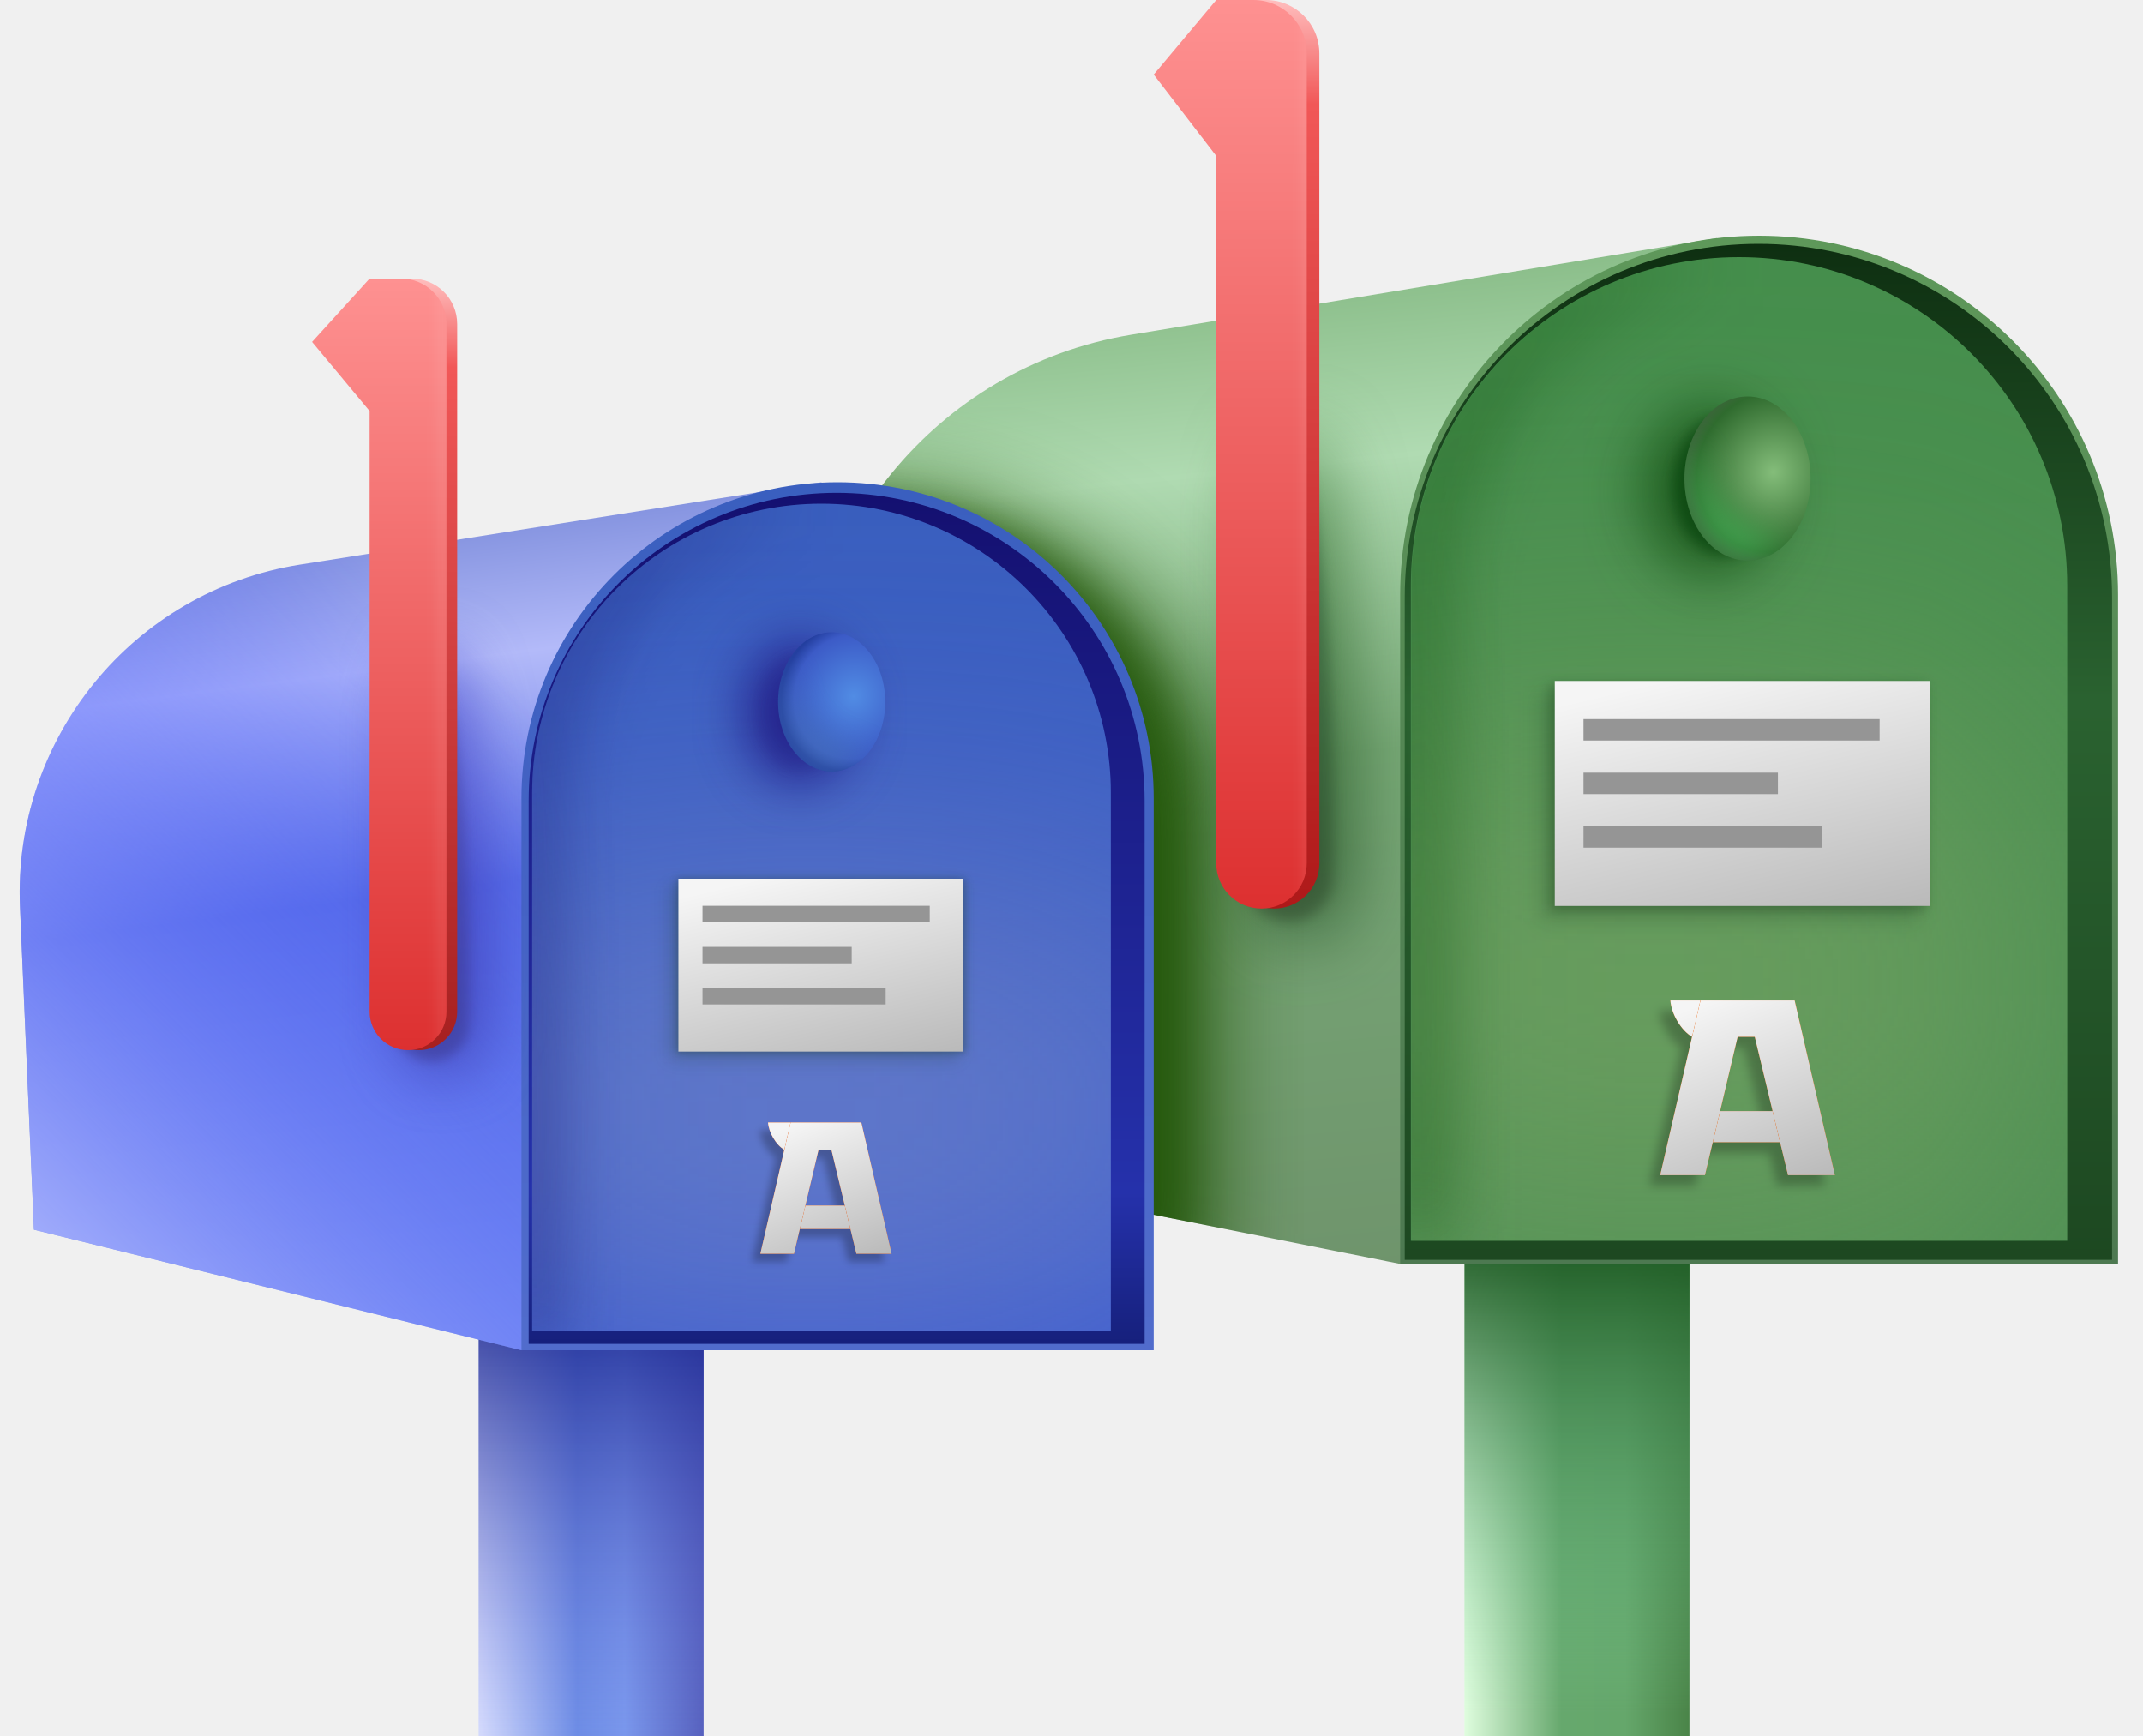
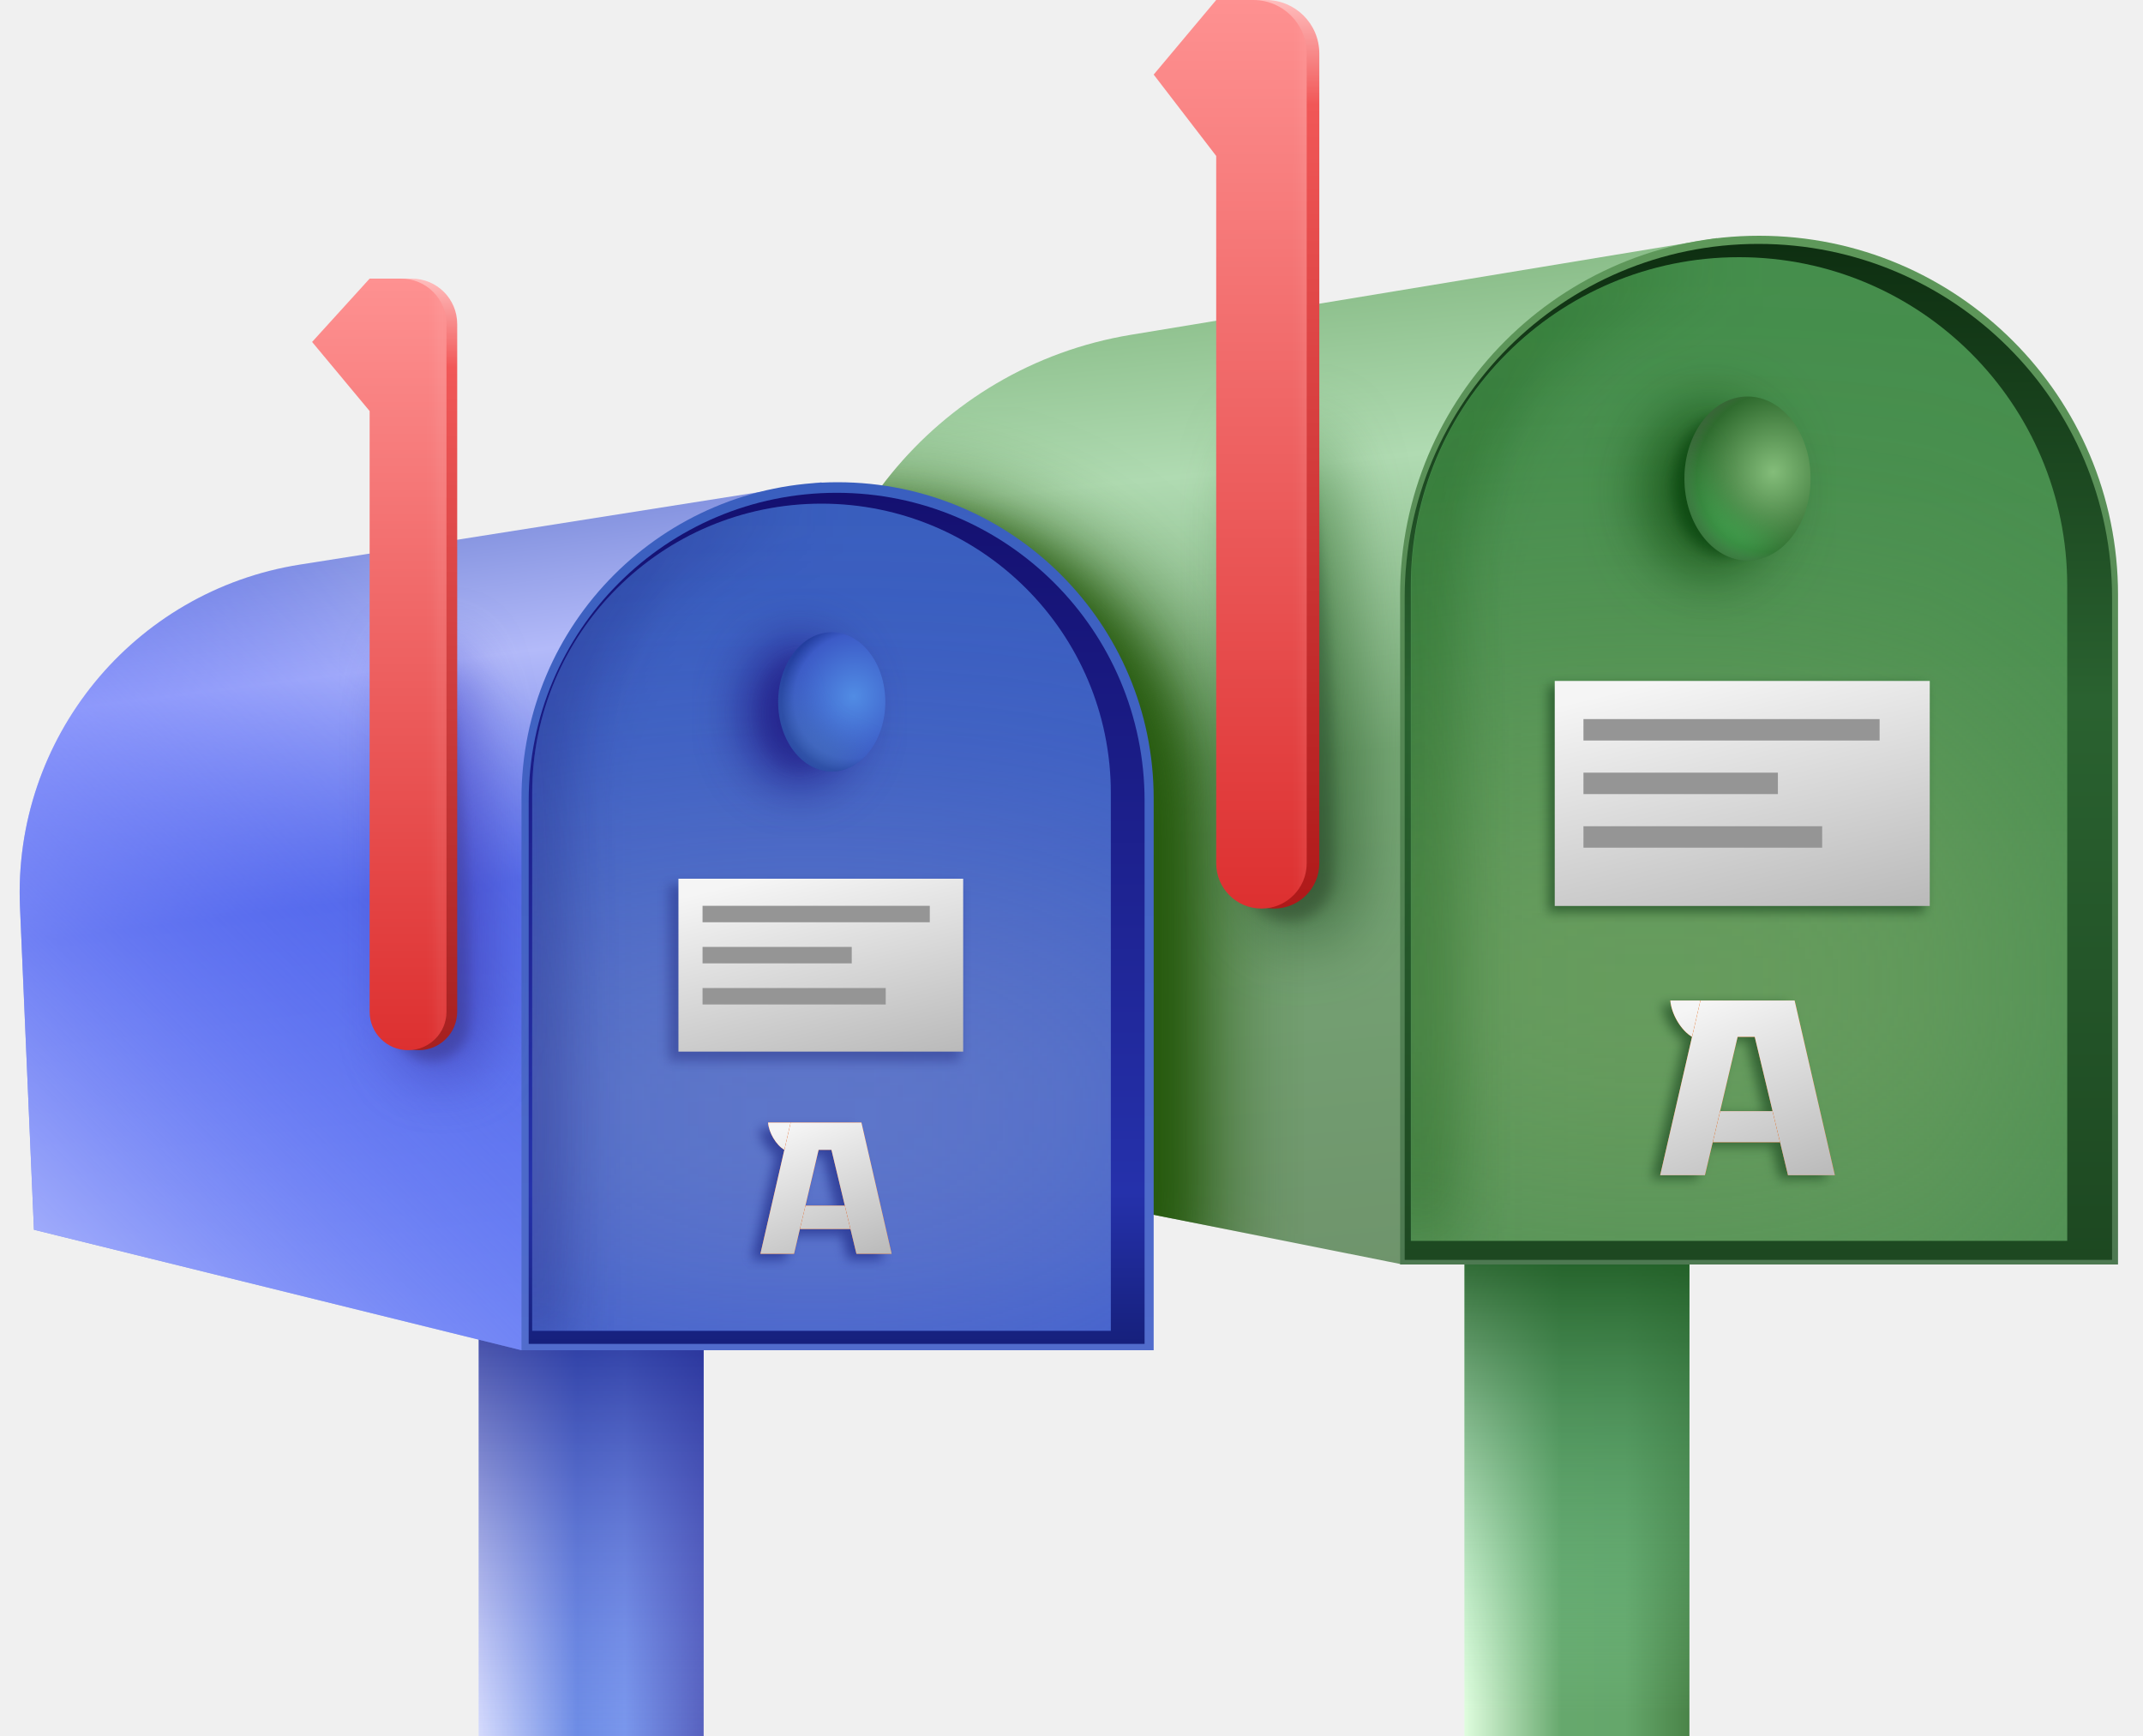
<svg xmlns="http://www.w3.org/2000/svg" width="200" height="162" viewBox="0 0 200 162" fill="none">
  <rect x="136.669" y="100" width="21" height="62" fill="url(#paint0_linear)" />
  <rect x="136.669" y="100" width="21" height="62" fill="url(#paint1_linear)" />
  <path d="M75.014 68.78C74.246 50.352 87.344 34.247 105.541 31.243L160.225 22.214L163.165 117.757L130.69 117.955L76.613 107.159L75.014 68.78Z" fill="url(#paint2_linear)" />
  <mask id="mask0" mask-type="alpha" maskUnits="userSpaceOnUse" x="74" y="22" width="90" height="96">
    <path d="M75.014 68.78C74.246 50.352 87.344 34.247 105.541 31.243L160.225 22.214L163.165 117.757L130.651 117.955L76.613 107.159L75.014 68.78Z" fill="black" />
  </mask>
  <g mask="url(#mask0)">
    <g filter="url(#filter0_f)">
      <path d="M68.669 47H82.669C99.238 47 112.669 60.431 112.669 77V121H68.669V47Z" fill="#24580B" />
    </g>
    <g filter="url(#filter1_f)">
      <path d="M68.669 47H80.669C97.238 47 110.669 60.431 110.669 77V121H68.669V47Z" fill="#24580B" fill-opacity="0.7" />
    </g>
  </g>
-   <path d="M130.669 55.5C130.669 36.998 145.668 22 164.169 22C182.671 22 197.669 36.998 197.669 55.5V118H130.669V55.5Z" fill="url(#paint3_linear)" />
-   <path d="M131.095 55.768C131.095 37.538 145.874 22.76 164.104 22.76C182.334 22.76 197.112 37.538 197.112 55.768V117.567H131.095V55.768Z" fill="url(#paint4_linear)" />
-   <path d="M131.669 54.628C131.669 37.713 145.382 24 162.298 24C179.213 24 192.926 37.713 192.926 54.628V115.791H131.669V54.628Z" fill="url(#paint5_linear)" />
+   <path d="M130.669 55.5C130.669 36.998 145.668 22 164.169 22V22C182.671 22 197.669 36.998 197.669 55.5V118H130.669V55.5Z" fill="url(#paint3_linear)" />
+   <path d="M131.095 55.768C131.095 37.538 145.874 22.76 164.104 22.76V22.76C182.334 22.76 197.112 37.538 197.112 55.768V117.567H131.095V55.768Z" fill="url(#paint4_linear)" />
+   <path d="M131.669 54.628C131.669 37.713 145.382 24 162.298 24V24C179.213 24 192.926 37.713 192.926 54.628V115.791H131.669V54.628Z" fill="url(#paint5_linear)" />
  <mask id="mask1" mask-type="alpha" maskUnits="userSpaceOnUse" x="131" y="24" width="62" height="92">
-     <path d="M131.716 54.605C131.716 37.702 145.419 24 162.321 24C179.224 24 192.926 37.702 192.926 54.605V115.791H131.716V54.605Z" fill="url(#paint6_linear)" />
+     <path d="M131.716 54.605C131.716 37.702 145.419 24 162.321 24V24C179.224 24 192.926 37.702 192.926 54.605V115.791H131.716V54.605Z" fill="url(#paint6_linear)" />
  </mask>
  <g mask="url(#mask1)">
    <g filter="url(#filter2_f)">
      <rect x="111.26" y="73.977" width="86.409" height="35.288" fill="#8AAD6E" fill-opacity="0.76" />
    </g>
    <g filter="url(#filter3_f)">
      <path d="M130.752 56.505C130.752 62.327 130.669 96.385 130.669 115.791H133.846C133.846 98.519 133.652 68.148 133.652 56.99C133.652 43.343 141.193 27.493 161.303 24C138.583 24 130.752 44.182 130.752 56.505Z" fill="#0C510B" fill-opacity="0.81" />
    </g>
  </g>
  <g filter="url(#filter4_f)">
    <path d="M125.654 83.164C125.935 75.058 126.23 56.421 123.623 44.95C122.113 38.306 117.24 40.85 117.24 47.664V82.902C117.24 85.243 119.137 87.14 121.478 87.14C123.726 87.14 125.576 85.41 125.654 83.164Z" fill="url(#paint7_linear)" fill-opacity="0.75" />
  </g>
  <g filter="url(#filter5_f)">
    <path d="M116.062 46.935V81.77C116.062 84.086 117.939 85.963 120.255 85.963C122.514 85.963 124.361 84.197 124.393 81.938C124.506 73.947 124.451 55.878 122.002 44.558C120.578 37.975 116.062 40.199 116.062 46.935Z" fill="url(#paint8_linear)" fill-opacity="0.5" />
  </g>
  <path d="M123.127 80.562V4.987C123.127 2.233 120.894 0 118.14 0H114.681L107.888 6.96L114.681 14.553V80.562C114.681 82.894 116.572 84.785 118.904 84.785C121.237 84.785 123.127 82.894 123.127 80.562Z" fill="url(#paint9_linear)" />
  <path d="M121.95 80.562V4.987C121.95 2.233 119.717 0 116.963 0H113.504L107.669 6.96L113.504 14.553V80.562C113.504 82.894 115.395 84.785 117.727 84.785C120.059 84.785 121.95 82.894 121.95 80.562Z" fill="url(#paint10_linear)" />
  <g opacity="0.79" filter="url(#filter6_f)">
    <ellipse cx="159.557" cy="45.832" rx="5.888" ry="7.654" fill="#0A4509" />
  </g>
  <g opacity="0.67" filter="url(#filter7_f)">
    <ellipse cx="160.95" cy="45.327" rx="4.71" ry="6.477" fill="#07430D" />
  </g>
  <ellipse cx="163.09" cy="44.654" rx="5.888" ry="7.654" fill="url(#paint11_radial)" />
  <mask id="mask2" mask-type="alpha" maskUnits="userSpaceOnUse" x="157" y="37" width="12" height="16">
    <ellipse cx="163.09" cy="44.654" rx="5.888" ry="7.654" fill="url(#paint12_radial)" />
  </mask>
  <g mask="url(#mask2)">
    <g filter="url(#filter8_f)">
      <path d="M158.514 41.023C155.866 45.063 160.488 55.353 166.73 50.434C162.533 50.938 157.599 46.313 158.514 41.023Z" fill="#45B75A" />
    </g>
  </g>
  <rect x="44.669" y="100" width="21" height="62" fill="url(#paint13_linear)" />
  <rect x="44.669" y="100" width="21" height="62" fill="url(#paint14_linear)" />
  <path d="M1.866 84.645C1.184 68.896 12.431 55.143 28.002 52.684L76.669 45V126H48.669L3.169 114.757L1.866 84.645Z" fill="url(#paint15_linear)" />
  <path d="M1.866 84.645C1.184 68.896 12.431 55.143 28.002 52.684L76.669 45V126H48.669L3.169 114.757L1.866 84.645Z" fill="url(#paint16_linear)" />
-   <path d="M48.669 74.5C48.669 58.208 61.877 45 78.169 45C94.462 45 107.669 58.208 107.669 74.5V126H48.669V74.5Z" fill="url(#paint17_linear)" />
-   <path d="M49.341 74.727C49.341 58.854 62.209 45.987 78.081 45.987C93.954 45.987 106.821 58.854 106.821 74.727V125.409H49.341V74.727Z" fill="url(#paint18_linear)" />
-   <path d="M49.669 74C49.669 59.088 61.758 47 76.669 47C91.581 47 103.669 59.088 103.669 74V124.188H49.669V74Z" fill="url(#paint19_linear)" />
+   <path d="M48.669 74.5C48.669 58.208 61.877 45 78.169 45V45C94.462 45 107.669 58.208 107.669 74.5V126H48.669V74.5Z" fill="url(#paint17_linear)" />
+   <path d="M49.341 74.727C49.341 58.854 62.209 45.987 78.081 45.987V45.987C93.954 45.987 106.821 58.854 106.821 74.727V125.409H49.341V74.727Z" fill="url(#paint18_linear)" />
+   <path d="M49.669 74C49.669 59.088 61.758 47 76.669 47V47C91.581 47 103.669 59.088 103.669 74V124.188H49.669V74Z" fill="url(#paint19_linear)" />
  <mask id="mask3" mask-type="alpha" maskUnits="userSpaceOnUse" x="49" y="47" width="55" height="78">
-     <path d="M49.669 74C49.669 59.088 61.758 47 76.669 47C91.581 47 103.669 59.088 103.669 74V124.188H49.669V74Z" fill="url(#paint20_linear)" />
+     <path d="M49.669 74C49.669 59.088 61.758 47 76.669 47V47C91.581 47 103.669 59.088 103.669 74V124.188H49.669V74Z" fill="url(#paint20_linear)" />
  </mask>
  <g mask="url(#mask3)">
    <g filter="url(#filter9_f)">
      <rect x="33.669" y="89.079" width="84" height="29.763" fill="#97A1C8" fill-opacity="0.76" />
    </g>
    <g filter="url(#filter10_f)">
      <path d="M47.967 74.604C47.967 79.651 47.892 109.176 47.892 126H50.755C50.755 111.027 50.581 84.698 50.581 75.024C50.581 63.193 57.378 49.453 75.505 46.424C55.025 46.424 47.967 63.921 47.967 74.604Z" fill="#171369" fill-opacity="0.81" />
    </g>
  </g>
-   <g filter="url(#filter11_d)">
-     <path d="M78.848 112.508H75.167L74.651 114.689H79.372L78.848 112.508Z" fill="#FF5E03" />
-     <path d="M78.848 112.508H75.167L74.651 114.689H79.372L78.848 112.508Z" fill="url(#paint21_linear)" />
-     <path d="M79.928 117H83.213L80.393 104.753H73.787L73.201 107.3L70.967 117H74.105L74.651 114.689L75.167 112.508L76.398 107.3H77.596L78.848 112.508L79.372 114.689L79.928 117Z" fill="#FF5E03" />
-     <path d="M79.928 117H83.213L80.393 104.753H73.787L73.201 107.3L70.967 117H74.105L74.651 114.689L75.167 112.508L76.398 107.3H77.596L78.848 112.508L79.372 114.689L79.928 117Z" fill="url(#paint22_linear)" />
-     <path d="M73.201 107.3L73.787 104.753H71.681C71.749 105.695 72.426 106.848 73.201 107.3Z" fill="#FF5E03" />
-     <path d="M73.201 107.3L73.787 104.753H71.681C71.749 105.695 72.426 106.848 73.201 107.3Z" fill="url(#paint23_linear)" />
-   </g>
+   <g filter="url(#filter11_f)">
+     <path d="M78.051 113.054H74.37L73.854 115.236H78.575L78.051 113.054Z" fill="#17217E" fill-opacity="0.59" />
+     <path d="M79.13 117.547H82.416L79.596 105.3H72.99L72.403 107.847L70.169 117.547H73.308L73.854 115.236L74.37 113.054L75.6 107.847H76.799L78.051 113.054L78.575 115.236L79.13 117.547Z" fill="#17217E" fill-opacity="0.59" />
+     <path d="M72.403 107.847L72.99 105.3H70.883C70.952 106.242 71.628 107.395 72.403 107.847Z" fill="#17217E" fill-opacity="0.59" />
+   </g>
+   <path d="M78.848 112.508H75.167L74.651 114.689H79.372L78.848 112.508Z" fill="#FF5E03" />
+   <path d="M78.848 112.508H75.167L74.651 114.689H79.372L78.848 112.508Z" fill="url(#paint21_linear)" />
+   <path d="M79.928 117H83.213L80.393 104.753H73.787L73.201 107.3L70.967 117H74.105L74.651 114.689L75.167 112.508L76.398 107.3H77.596L78.848 112.508L79.372 114.689L79.928 117Z" fill="#FF5E03" />
+   <path d="M79.928 117H83.213L80.393 104.753H73.787L73.201 107.3L70.967 117H74.105L74.651 114.689L75.167 112.508L76.398 107.3H77.596L78.848 112.508L79.372 114.689L79.928 117Z" fill="url(#paint22_linear)" />
+   <path d="M73.201 107.3L73.787 104.753H71.681C71.749 105.695 72.426 106.848 73.201 107.3Z" fill="#FF5E03" />
+   <path d="M73.201 107.3L73.787 104.753H71.681C71.749 105.695 72.426 106.848 73.201 107.3Z" fill="url(#paint23_linear)" />
  <g filter="url(#filter12_f)">
    <path d="M44.815 96.623C45.054 89.74 45.304 73.913 43.09 64.172C41.808 58.53 37.669 60.69 37.669 66.476V96.401C37.669 98.388 39.281 100 41.269 100C43.177 100 44.748 98.531 44.815 96.623Z" fill="url(#paint24_linear)" fill-opacity="0.75" />
  </g>
  <g filter="url(#filter13_f)">
    <path d="M36.669 65.857V95.44C36.669 97.406 38.263 99 40.23 99C42.148 99 43.717 97.5 43.744 95.582C43.84 88.796 43.793 73.452 41.714 63.839C40.504 58.248 36.669 60.137 36.669 65.857Z" fill="url(#paint25_linear)" fill-opacity="0.5" />
  </g>
  <path d="M42.669 94.414V30.235C42.669 27.896 40.773 26 38.434 26H35.497L31.579 31.91L35.497 38.358V94.414C35.497 96.394 37.102 98 39.083 98C41.064 98 42.669 96.394 42.669 94.414Z" fill="url(#paint26_linear)" />
  <path d="M41.669 94.414V30.235C41.669 27.896 39.773 26 37.434 26H34.497L29.127 31.91L34.497 38.358V94.414C34.497 96.394 36.103 98 38.083 98C40.064 98 41.669 96.394 41.669 94.414Z" fill="url(#paint27_linear)" />
  <mask id="mask4" mask-type="alpha" maskUnits="userSpaceOnUse" x="29" y="26" width="13" height="72">
    <path d="M41.669 94.414V30.235C41.669 27.896 39.773 26 37.434 26H34.497L29.127 31.91L34.497 38.358V94.414C34.497 96.394 36.102 98 38.083 98C40.064 98 41.669 96.394 41.669 94.414Z" fill="url(#paint28_linear)" />
  </mask>
  <g mask="url(#mask4)">
    <g opacity="0.09" filter="url(#filter14_f)">
      <rect x="40.856" y="19" width="0.925" height="86" fill="white" />
    </g>
  </g>
  <g opacity="0.93" filter="url(#filter15_f)">
    <ellipse cx="74.623" cy="66.5" rx="5" ry="6.5" fill="#211D87" />
  </g>
  <g opacity="0.18" filter="url(#filter16_f)">
    <ellipse cx="74.623" cy="66.5" rx="4" ry="5.5" fill="#211D87" />
  </g>
  <ellipse cx="77.623" cy="65.5" rx="5" ry="6.5" fill="url(#paint29_radial)" />
  <mask id="mask5" mask-type="alpha" maskUnits="userSpaceOnUse" x="72" y="59" width="11" height="13">
    <ellipse cx="77.623" cy="65.5" rx="5" ry="6.5" fill="#4B74C5" />
  </mask>
  <g mask="url(#mask5)">
    <g filter="url(#filter17_f)">
      <path d="M73.366 61.247C70.782 65.209 75.291 75.296 81.38 70.474C77.286 70.968 72.473 66.434 73.366 61.247Z" fill="#4573B7" />
    </g>
  </g>
  <g filter="url(#filter18_f)">
-     <rect x="144.653" y="63.809" width="35.12" height="21.181" fill="#143718" fill-opacity="0.31" />
-   </g>
-   <g filter="url(#filter19_f)">
-     <rect x="143.669" y="64.543" width="35.429" height="21.42" fill="#143718" fill-opacity="0.18" />
+     <rect x="144.488" y="63.944" width="35.12" height="21.181" fill="#1D4921" fill-opacity="0.67" />
  </g>
  <rect x="145.099" y="63.543" width="35" height="21" fill="url(#paint30_linear)" />
  <rect x="147.78" y="67.103" width="27.638" height="2" fill="#959595" />
  <rect x="147.78" y="72.103" width="18.146" height="2" fill="#959595" />
  <rect x="147.78" y="77.103" width="22.278" height="2" fill="#959595" />
-   <g filter="url(#filter20_f)">
-     <rect x="63.168" y="82" width="26.949" height="16.253" fill="#143718" fill-opacity="0.31" />
-   </g>
-   <g filter="url(#filter21_f)">
-     <rect x="62.413" y="82.564" width="27.186" height="16.436" fill="#143718" fill-opacity="0.18" />
+   <g filter="url(#filter19_f)">
+     <rect x="62.413" y="82.564" width="27.186" height="16.436" fill="#111466" fill-opacity="0.33" />
  </g>
  <rect x="63.318" y="82" width="26.573" height="16.134" fill="url(#paint31_linear)" />
  <rect x="65.567" y="84.528" width="21.208" height="1.535" fill="#959595" />
  <rect x="65.567" y="88.365" width="13.924" height="1.535" fill="#959595" />
  <rect x="65.567" y="92.201" width="17.095" height="1.535" fill="#959595" />
  <mask id="mask6" mask-type="alpha" maskUnits="userSpaceOnUse" x="108" y="0" width="14" height="85">
    <path d="M121.95 80.562V4.987C121.95 2.233 119.717 0 116.963 0H113.504L108.67 6.96L113.504 14.553V80.562C113.504 82.894 115.395 84.785 117.727 84.785C120.059 84.785 121.95 82.894 121.95 80.562Z" fill="#FF9C9C" />
  </mask>
  <g mask="url(#mask6)">
-     <g opacity="0.09" filter="url(#filter22_f)">
+     <g opacity="0.09" filter="url(#filter20_f)">
      <rect x="121.581" width="0.925" height="86" fill="white" />
    </g>
  </g>
-   <g filter="url(#filter23_d)">
-     <path d="M165.43 103.69H160.53L159.843 106.594H166.128L165.43 103.69Z" fill="#FF5E03" />
-     <path d="M165.43 103.69H160.53L159.843 106.594H166.128L165.43 103.69Z" fill="url(#paint32_linear)" />
-     <path d="M166.868 109.67H171.242L167.487 93.366H158.692L157.912 96.757L154.938 109.67H159.116L159.843 106.594L160.53 103.69L162.168 96.757H163.764L165.43 103.69L166.128 106.594L166.868 109.67Z" fill="#FF5E03" />
-     <path d="M166.868 109.67H171.242L167.487 93.366H158.692L157.912 96.757L154.938 109.67H159.116L159.843 106.594L160.53 103.69L162.168 96.757H163.764L165.43 103.69L166.128 106.594L166.868 109.67Z" fill="url(#paint33_linear)" />
-     <path d="M157.912 96.757L158.692 93.366H155.888C155.98 94.62 156.88 96.155 157.912 96.757Z" fill="#FF5E03" />
-     <path d="M157.912 96.757L158.692 93.366H155.888C155.98 94.62 156.88 96.155 157.912 96.757Z" fill="url(#paint34_linear)" />
-   </g>
+   <g filter="url(#filter21_f)">
+     <path d="M164.662 104.023H159.761L159.075 106.928H165.36L164.662 104.023Z" fill="#1D4921" fill-opacity="0.67" />
+     <path d="M166.099 110.004H170.473L166.719 93.7H157.924L157.143 97.091L154.169 110.004H158.347L159.075 106.928L159.761 104.023L161.4 97.091H162.995L164.662 104.023L165.36 106.928L166.099 110.004Z" fill="#1D4921" fill-opacity="0.67" />
+     <path d="M157.143 97.091L157.924 93.7H155.12C155.211 94.954 156.112 96.489 157.143 97.091Z" fill="#1D4921" fill-opacity="0.67" />
+   </g>
+   <path d="M165.43 103.69H160.53L159.843 106.594H166.128L165.43 103.69Z" fill="#FF5E03" />
+   <path d="M165.43 103.69H160.53L159.843 106.594H166.128L165.43 103.69Z" fill="url(#paint32_linear)" />
+   <path d="M166.868 109.67H171.242L167.487 93.366H158.692L157.912 96.757L154.938 109.67H159.116L159.843 106.594L160.53 103.69L162.168 96.757H163.764L165.43 103.69L166.128 106.594L166.868 109.67Z" fill="#FF5E03" />
+   <path d="M166.868 109.67H171.242L167.487 93.366H158.692L157.912 96.757L154.938 109.67H159.116L159.843 106.594L160.53 103.69L162.168 96.757H163.764L165.43 103.69L166.128 106.594L166.868 109.67Z" fill="url(#paint33_linear)" />
+   <path d="M157.912 96.757L158.692 93.366H155.888C155.98 94.62 156.88 96.155 157.912 96.757Z" fill="#FF5E03" />
+   <path d="M157.912 96.757L158.692 93.366H155.888C155.98 94.62 156.88 96.155 157.912 96.757Z" fill="url(#paint34_linear)" />
  <defs>
    <filter id="filter0_f" x="59.669" y="38" width="62" height="92" filterUnits="userSpaceOnUse" color-interpolation-filters="sRGB">
      <feFlood flood-opacity="0" result="BackgroundImageFix" />
      <feBlend mode="normal" in="SourceGraphic" in2="BackgroundImageFix" result="shape" />
      <feGaussianBlur stdDeviation="4.5" result="effect1_foregroundBlur" />
    </filter>
    <filter id="filter1_f" x="64.669" y="43" width="50" height="82" filterUnits="userSpaceOnUse" color-interpolation-filters="sRGB">
      <feFlood flood-opacity="0" result="BackgroundImageFix" />
      <feBlend mode="normal" in="SourceGraphic" in2="BackgroundImageFix" result="shape" />
      <feGaussianBlur stdDeviation="2" result="effect1_foregroundBlur" />
    </filter>
    <filter id="filter2_f" x="64.158" y="26.874" width="180.614" height="129.493" filterUnits="userSpaceOnUse" color-interpolation-filters="sRGB">
      <feFlood flood-opacity="0" result="BackgroundImageFix" />
      <feBlend mode="normal" in="SourceGraphic" in2="BackgroundImageFix" result="shape" />
      <feGaussianBlur stdDeviation="23.551" result="effect1_foregroundBlur" />
    </filter>
    <filter id="filter3_f" x="123.669" y="17" width="44.633" height="105.791" filterUnits="userSpaceOnUse" color-interpolation-filters="sRGB">
      <feFlood flood-opacity="0" result="BackgroundImageFix" />
      <feBlend mode="normal" in="SourceGraphic" in2="BackgroundImageFix" result="shape" />
      <feGaussianBlur stdDeviation="3.5" result="effect1_foregroundBlur" />
    </filter>
    <filter id="filter4_f" x="110.174" y="34.007" width="22.724" height="60.199" filterUnits="userSpaceOnUse" color-interpolation-filters="sRGB">
      <feFlood flood-opacity="0" result="BackgroundImageFix" />
      <feBlend mode="normal" in="SourceGraphic" in2="BackgroundImageFix" result="shape" />
      <feGaussianBlur stdDeviation="3.533" result="effect1_foregroundBlur" />
    </filter>
    <filter id="filter5_f" x="114.884" y="39.428" width="10.718" height="47.713" filterUnits="userSpaceOnUse" color-interpolation-filters="sRGB">
      <feFlood flood-opacity="0" result="BackgroundImageFix" />
      <feBlend mode="normal" in="SourceGraphic" in2="BackgroundImageFix" result="shape" />
      <feGaussianBlur stdDeviation="0.589" result="effect1_foregroundBlur" />
    </filter>
    <filter id="filter6_f" x="147.782" y="32.29" width="23.551" height="27.084" filterUnits="userSpaceOnUse" color-interpolation-filters="sRGB">
      <feFlood flood-opacity="0" result="BackgroundImageFix" />
      <feBlend mode="normal" in="SourceGraphic" in2="BackgroundImageFix" result="shape" />
      <feGaussianBlur stdDeviation="2.944" result="effect1_foregroundBlur" />
    </filter>
    <filter id="filter7_f" x="155.062" y="37.673" width="11.776" height="15.308" filterUnits="userSpaceOnUse" color-interpolation-filters="sRGB">
      <feFlood flood-opacity="0" result="BackgroundImageFix" />
      <feBlend mode="normal" in="SourceGraphic" in2="BackgroundImageFix" result="shape" />
      <feGaussianBlur stdDeviation="0.589" result="effect1_foregroundBlur" />
    </filter>
    <filter id="filter8_f" x="154.752" y="38.023" width="14.978" height="16.715" filterUnits="userSpaceOnUse" color-interpolation-filters="sRGB">
      <feFlood flood-opacity="0" result="BackgroundImageFix" />
      <feBlend mode="normal" in="SourceGraphic" in2="BackgroundImageFix" result="shape" />
      <feGaussianBlur stdDeviation="1.5" result="effect1_foregroundBlur" />
    </filter>
    <filter id="filter9_f" x="-6.331" y="49.079" width="164" height="109.763" filterUnits="userSpaceOnUse" color-interpolation-filters="sRGB">
      <feFlood flood-opacity="0" result="BackgroundImageFix" />
      <feBlend mode="normal" in="SourceGraphic" in2="BackgroundImageFix" result="shape" />
      <feGaussianBlur stdDeviation="20" result="effect1_foregroundBlur" />
    </filter>
    <filter id="filter10_f" x="40.892" y="39.424" width="41.613" height="93.576" filterUnits="userSpaceOnUse" color-interpolation-filters="sRGB">
      <feFlood flood-opacity="0" result="BackgroundImageFix" />
      <feBlend mode="normal" in="SourceGraphic" in2="BackgroundImageFix" result="shape" />
      <feGaussianBlur stdDeviation="3.5" result="effect1_foregroundBlur" />
    </filter>
-     <filter id="filter11_d" x="69.526" y="104.753" width="13.687" height="13.687" filterUnits="userSpaceOnUse" color-interpolation-filters="sRGB">
-       <feFlood flood-opacity="0" result="BackgroundImageFix" />
-       <feColorMatrix in="SourceAlpha" type="matrix" values="0 0 0 0 0 0 0 0 0 0 0 0 0 0 0 0 0 0 127 0" />
-       <feOffset dx="-0.72" dy="0.72" />
-       <feGaussianBlur stdDeviation="0.36" />
-       <feColorMatrix type="matrix" values="0 0 0 0 0 0 0 0 0 0 0 0 0 0 0 0 0 0 0.25 0" />
-       <feBlend mode="normal" in2="BackgroundImageFix" result="effect1_dropShadow" />
-       <feBlend mode="normal" in="SourceGraphic" in2="effect1_dropShadow" result="shape" />
+     <filter id="filter11_f" x="69.169" y="104.3" width="14.246" height="14.246" filterUnits="userSpaceOnUse" color-interpolation-filters="sRGB">
+       <feFlood flood-opacity="0" result="BackgroundImageFix" />
+       <feBlend mode="normal" in="SourceGraphic" in2="BackgroundImageFix" result="shape" />
+       <feGaussianBlur stdDeviation="0.5" result="effect1_foregroundBlur" />
    </filter>
    <filter id="filter12_f" x="31.669" y="54.879" width="19.297" height="51.121" filterUnits="userSpaceOnUse" color-interpolation-filters="sRGB">
      <feFlood flood-opacity="0" result="BackgroundImageFix" />
      <feBlend mode="normal" in="SourceGraphic" in2="BackgroundImageFix" result="shape" />
      <feGaussianBlur stdDeviation="3" result="effect1_foregroundBlur" />
    </filter>
    <filter id="filter13_f" x="35.669" y="59.482" width="9.102" height="40.518" filterUnits="userSpaceOnUse" color-interpolation-filters="sRGB">
      <feFlood flood-opacity="0" result="BackgroundImageFix" />
      <feBlend mode="normal" in="SourceGraphic" in2="BackgroundImageFix" result="shape" />
      <feGaussianBlur stdDeviation="0.5" result="effect1_foregroundBlur" />
    </filter>
    <filter id="filter14_f" x="39.856" y="18" width="2.925" height="88" filterUnits="userSpaceOnUse" color-interpolation-filters="sRGB">
      <feFlood flood-opacity="0" result="BackgroundImageFix" />
      <feBlend mode="normal" in="SourceGraphic" in2="BackgroundImageFix" result="shape" />
      <feGaussianBlur stdDeviation="0.5" result="effect1_foregroundBlur" />
    </filter>
    <filter id="filter15_f" x="64.623" y="55" width="20" height="23" filterUnits="userSpaceOnUse" color-interpolation-filters="sRGB">
      <feFlood flood-opacity="0" result="BackgroundImageFix" />
      <feBlend mode="normal" in="SourceGraphic" in2="BackgroundImageFix" result="shape" />
      <feGaussianBlur stdDeviation="2.5" result="effect1_foregroundBlur" />
    </filter>
    <filter id="filter16_f" x="69.623" y="60" width="10" height="13" filterUnits="userSpaceOnUse" color-interpolation-filters="sRGB">
      <feFlood flood-opacity="0" result="BackgroundImageFix" />
      <feBlend mode="normal" in="SourceGraphic" in2="BackgroundImageFix" result="shape" />
      <feGaussianBlur stdDeviation="0.5" result="effect1_foregroundBlur" />
    </filter>
    <filter id="filter17_f" x="69.623" y="58.247" width="14.757" height="16.505" filterUnits="userSpaceOnUse" color-interpolation-filters="sRGB">
      <feFlood flood-opacity="0" result="BackgroundImageFix" />
      <feBlend mode="normal" in="SourceGraphic" in2="BackgroundImageFix" result="shape" />
      <feGaussianBlur stdDeviation="1.5" result="effect1_foregroundBlur" />
    </filter>
-     <filter id="filter18_f" x="143.653" y="62.809" width="37.12" height="23.181" filterUnits="userSpaceOnUse" color-interpolation-filters="sRGB">
-       <feFlood flood-opacity="0" result="BackgroundImageFix" />
-       <feBlend mode="normal" in="SourceGraphic" in2="BackgroundImageFix" result="shape" />
-       <feGaussianBlur stdDeviation="0.5" result="effect1_foregroundBlur" />
-     </filter>
-     <filter id="filter19_f" x="141.669" y="62.543" width="39.429" height="25.42" filterUnits="userSpaceOnUse" color-interpolation-filters="sRGB">
-       <feFlood flood-opacity="0" result="BackgroundImageFix" />
-       <feBlend mode="normal" in="SourceGraphic" in2="BackgroundImageFix" result="shape" />
-       <feGaussianBlur stdDeviation="1" result="effect1_foregroundBlur" />
-     </filter>
-     <filter id="filter20_f" x="62.401" y="81.233" width="28.484" height="17.788" filterUnits="userSpaceOnUse" color-interpolation-filters="sRGB">
-       <feFlood flood-opacity="0" result="BackgroundImageFix" />
-       <feBlend mode="normal" in="SourceGraphic" in2="BackgroundImageFix" result="shape" />
-       <feGaussianBlur stdDeviation="0.384" result="effect1_foregroundBlur" />
-     </filter>
-     <filter id="filter21_f" x="60.878" y="81.029" width="30.256" height="19.506" filterUnits="userSpaceOnUse" color-interpolation-filters="sRGB">
-       <feFlood flood-opacity="0" result="BackgroundImageFix" />
-       <feBlend mode="normal" in="SourceGraphic" in2="BackgroundImageFix" result="shape" />
-       <feGaussianBlur stdDeviation="0.767" result="effect1_foregroundBlur" />
-     </filter>
-     <filter id="filter22_f" x="120.581" y="-1" width="2.925" height="88" filterUnits="userSpaceOnUse" color-interpolation-filters="sRGB">
-       <feFlood flood-opacity="0" result="BackgroundImageFix" />
-       <feBlend mode="normal" in="SourceGraphic" in2="BackgroundImageFix" result="shape" />
-       <feGaussianBlur stdDeviation="0.5" result="effect1_foregroundBlur" />
-     </filter>
-     <filter id="filter23_d" x="153.02" y="93.366" width="18.222" height="18.222" filterUnits="userSpaceOnUse" color-interpolation-filters="sRGB">
-       <feFlood flood-opacity="0" result="BackgroundImageFix" />
-       <feColorMatrix in="SourceAlpha" type="matrix" values="0 0 0 0 0 0 0 0 0 0 0 0 0 0 0 0 0 0 127 0" />
-       <feOffset dx="-0.959" dy="0.959" />
-       <feGaussianBlur stdDeviation="0.48" />
-       <feColorMatrix type="matrix" values="0 0 0 0 0 0 0 0 0 0 0 0 0 0 0 0 0 0 0.25 0" />
-       <feBlend mode="normal" in2="BackgroundImageFix" result="effect1_dropShadow" />
-       <feBlend mode="normal" in="SourceGraphic" in2="effect1_dropShadow" result="shape" />
+     <filter id="filter18_f" x="143.488" y="62.944" width="37.12" height="23.181" filterUnits="userSpaceOnUse" color-interpolation-filters="sRGB">
+       <feFlood flood-opacity="0" result="BackgroundImageFix" />
+       <feBlend mode="normal" in="SourceGraphic" in2="BackgroundImageFix" result="shape" />
+       <feGaussianBlur stdDeviation="0.5" result="effect1_foregroundBlur" />
+     </filter>
+     <filter id="filter19_f" x="61.413" y="81.564" width="29.186" height="18.436" filterUnits="userSpaceOnUse" color-interpolation-filters="sRGB">
+       <feFlood flood-opacity="0" result="BackgroundImageFix" />
+       <feBlend mode="normal" in="SourceGraphic" in2="BackgroundImageFix" result="shape" />
+       <feGaussianBlur stdDeviation="0.5" result="effect1_foregroundBlur" />
+     </filter>
+     <filter id="filter20_f" x="120.581" y="-1" width="2.925" height="88" filterUnits="userSpaceOnUse" color-interpolation-filters="sRGB">
+       <feFlood flood-opacity="0" result="BackgroundImageFix" />
+       <feBlend mode="normal" in="SourceGraphic" in2="BackgroundImageFix" result="shape" />
+       <feGaussianBlur stdDeviation="0.5" result="effect1_foregroundBlur" />
+     </filter>
+     <filter id="filter21_f" x="153.169" y="92.7" width="18.304" height="18.304" filterUnits="userSpaceOnUse" color-interpolation-filters="sRGB">
+       <feFlood flood-opacity="0" result="BackgroundImageFix" />
+       <feBlend mode="normal" in="SourceGraphic" in2="BackgroundImageFix" result="shape" />
+       <feGaussianBlur stdDeviation="0.5" result="effect1_foregroundBlur" />
    </filter>
    <linearGradient id="paint0_linear" x1="136.669" y1="131.925" x2="157.669" y2="131.925" gradientUnits="userSpaceOnUse">
      <stop stop-color="#DFFDDE" />
      <stop offset="0.432" stop-color="#66A86D" />
      <stop offset="0.714" stop-color="#65A76B" />
      <stop offset="1" stop-color="#4A8448" />
    </linearGradient>
    <linearGradient id="paint1_linear" x1="146.669" y1="107.5" x2="146.669" y2="169.5" gradientUnits="userSpaceOnUse">
      <stop offset="0.096" stop-color="#155018" />
      <stop offset="0.845" stop-color="#7DD29F" stop-opacity="0" />
    </linearGradient>
    <linearGradient id="paint2_linear" x1="98.626" y1="28.864" x2="108.18" y2="125.422" gradientUnits="userSpaceOnUse">
      <stop stop-color="#8BBE8A" />
      <stop offset="0.172" stop-color="#B0DBB2" />
      <stop offset="0.453" stop-color="#77A876" />
      <stop offset="1" stop-color="#6E926B" />
    </linearGradient>
    <linearGradient id="paint3_linear" x1="164.169" y1="22" x2="164.169" y2="118" gradientUnits="userSpaceOnUse">
      <stop stop-color="#5E985A" />
      <stop offset="1" stop-color="#4D7951" />
    </linearGradient>
    <linearGradient id="paint4_linear" x1="164.104" y1="22.76" x2="164.104" y2="117.567" gradientUnits="userSpaceOnUse">
      <stop stop-color="#0E2F11" />
      <stop offset="0.448" stop-color="#2A6230" />
      <stop offset="1" stop-color="#1D4821" />
    </linearGradient>
    <linearGradient id="paint5_linear" x1="162.298" y1="24" x2="162.298" y2="115.791" gradientUnits="userSpaceOnUse">
      <stop stop-color="#458E4C" />
      <stop offset="1" stop-color="#4B8E52" />
    </linearGradient>
    <linearGradient id="paint6_linear" x1="162.321" y1="24" x2="162.321" y2="115.791" gradientUnits="userSpaceOnUse">
      <stop stop-color="#241EBC" />
      <stop offset="1" stop-color="#140E98" />
    </linearGradient>
    <linearGradient id="paint7_linear" x1="116.289" y1="-2.632" x2="116.289" y2="87.14" gradientUnits="userSpaceOnUse">
      <stop offset="0.011" stop-color="#4C9C3E" />
      <stop offset="1" stop-color="#19441B" />
    </linearGradient>
    <linearGradient id="paint8_linear" x1="115.111" y1="-3.81" x2="115.111" y2="85.963" gradientUnits="userSpaceOnUse">
      <stop stop-color="#347E49" />
      <stop offset="1" stop-color="#2B4429" />
    </linearGradient>
    <linearGradient id="paint9_linear" x1="113.707" y1="0" x2="113.707" y2="84.785" gradientUnits="userSpaceOnUse">
      <stop stop-color="#FFBDBD" />
      <stop offset="0.115" stop-color="#F15757" />
      <stop offset="1" stop-color="#AE1919" />
    </linearGradient>
    <linearGradient id="paint10_linear" x1="113.295" y1="0" x2="113.295" y2="84.785" gradientUnits="userSpaceOnUse">
      <stop stop-color="#FE9191" />
      <stop offset="1" stop-color="#DD3030" />
    </linearGradient>
    <radialGradient id="paint11_radial" cx="0" cy="0" r="1" gradientUnits="userSpaceOnUse" gradientTransform="translate(165.504 44.0402) rotate(112.751) scale(8.38454 7.8503)">
      <stop stop-color="#84BD7A" />
      <stop offset="0.901" stop-color="#2F6B2E" />
      <stop offset="1" stop-color="#386737" />
    </radialGradient>
    <radialGradient id="paint12_radial" cx="0" cy="0" r="1" gradientUnits="userSpaceOnUse" gradientTransform="translate(165.504 44.0402) rotate(112.751) scale(8.38454 7.8503)">
      <stop />
      <stop offset="0.901" stop-color="#135E12" />
      <stop offset="1" stop-color="#1B4F1A" />
    </radialGradient>
    <linearGradient id="paint13_linear" x1="44.669" y1="131.925" x2="65.669" y2="131.925" gradientUnits="userSpaceOnUse">
      <stop stop-color="#E2E7FF" />
      <stop offset="0.438" stop-color="#6B8DE4" />
      <stop offset="0.651" stop-color="#7999EC" />
      <stop offset="1" stop-color="#515BB7" />
    </linearGradient>
    <linearGradient id="paint14_linear" x1="54.669" y1="107.5" x2="54.669" y2="169.5" gradientUnits="userSpaceOnUse">
      <stop offset="0.096" stop-color="#010D78" />
      <stop offset="1" stop-color="#8F9BFF" stop-opacity="0" />
    </linearGradient>
    <linearGradient id="paint15_linear" x1="18.87" y1="45" x2="29.169" y2="126" gradientUnits="userSpaceOnUse">
      <stop offset="0.081" stop-color="#8291DE" />
      <stop offset="0.238" stop-color="#B3BAF9" />
      <stop offset="0.497" stop-color="#6075E4" />
      <stop offset="1" stop-color="#7790EA" />
    </linearGradient>
    <linearGradient id="paint16_linear" x1="-8.331" y1="124.5" x2="50.169" y2="66" gradientUnits="userSpaceOnUse">
      <stop stop-color="#CFD4FF" />
      <stop offset="1" stop-color="#001AFF" stop-opacity="0" />
    </linearGradient>
    <linearGradient id="paint17_linear" x1="78.169" y1="45" x2="78.169" y2="126" gradientUnits="userSpaceOnUse">
      <stop stop-color="#3A5FBF" />
      <stop offset="1" stop-color="#516CCC" />
    </linearGradient>
    <linearGradient id="paint18_linear" x1="78.081" y1="45.987" x2="78.081" y2="125.409" gradientUnits="userSpaceOnUse">
      <stop stop-color="#141070" />
      <stop offset="0.822" stop-color="#2531AB" />
      <stop offset="1" stop-color="#16207C" />
    </linearGradient>
    <linearGradient id="paint19_linear" x1="76.669" y1="47" x2="76.669" y2="124.188" gradientUnits="userSpaceOnUse">
      <stop stop-color="#395EBE" />
      <stop offset="1" stop-color="#3355CE" />
    </linearGradient>
    <linearGradient id="paint20_linear" x1="76.669" y1="47" x2="76.669" y2="124.188" gradientUnits="userSpaceOnUse">
      <stop stop-color="#241EBC" />
      <stop offset="1" stop-color="#140E98" />
    </linearGradient>
    <linearGradient id="paint21_linear" x1="76.797" y1="103.831" x2="82.074" y2="117.332" gradientUnits="userSpaceOnUse">
      <stop stop-color="#F5F5F5" />
      <stop offset="1" stop-color="#BABABA" />
    </linearGradient>
    <linearGradient id="paint22_linear" x1="76.797" y1="103.831" x2="82.074" y2="117.332" gradientUnits="userSpaceOnUse">
      <stop stop-color="#F5F5F5" />
      <stop offset="1" stop-color="#BABABA" />
    </linearGradient>
    <linearGradient id="paint23_linear" x1="76.797" y1="103.831" x2="82.074" y2="117.332" gradientUnits="userSpaceOnUse">
      <stop stop-color="#F5F5F5" />
      <stop offset="1" stop-color="#BABABA" />
    </linearGradient>
    <linearGradient id="paint24_linear" x1="36.862" y1="23.765" x2="36.862" y2="100" gradientUnits="userSpaceOnUse">
      <stop stop-color="#5157ED" />
      <stop offset="1" stop-color="#3935A5" />
    </linearGradient>
    <linearGradient id="paint25_linear" x1="35.862" y1="22.765" x2="35.862" y2="99" gradientUnits="userSpaceOnUse">
      <stop stop-color="#6460CF" />
      <stop offset="1" stop-color="#39368A" />
    </linearGradient>
    <linearGradient id="paint26_linear" x1="35.813" y1="26" x2="35.813" y2="98" gradientUnits="userSpaceOnUse">
      <stop stop-color="#FFBDBD" />
      <stop offset="0.115" stop-color="#F15757" />
      <stop offset="1" stop-color="#A62020" />
    </linearGradient>
    <linearGradient id="paint27_linear" x1="34.068" y1="26" x2="34.068" y2="98" gradientUnits="userSpaceOnUse">
      <stop stop-color="#FE9191" />
      <stop offset="1" stop-color="#DD3030" />
    </linearGradient>
    <linearGradient id="paint28_linear" x1="33.669" y1="26" x2="33.669" y2="98" gradientUnits="userSpaceOnUse">
      <stop stop-color="#FF9C9C" />
      <stop offset="0.37" stop-color="#DA2323" />
      <stop offset="0.615" stop-color="#CC4A4A" />
      <stop offset="1" stop-color="#AF1414" />
    </linearGradient>
    <radialGradient id="paint29_radial" cx="0" cy="0" r="1" gradientUnits="userSpaceOnUse" gradientTransform="translate(79.6726 64.9786) rotate(112.751) scale(7.1202 6.66653)">
      <stop stop-color="#518CE4" />
      <stop offset="0.823" stop-color="#3C5BC7" />
      <stop offset="1" stop-color="#233E9F" />
    </radialGradient>
    <linearGradient id="paint30_linear" x1="161.76" y1="61.961" x2="167.694" y2="87.258" gradientUnits="userSpaceOnUse">
      <stop stop-color="#F5F5F5" />
      <stop offset="1" stop-color="#BABABA" />
    </linearGradient>
    <linearGradient id="paint31_linear" x1="75.968" y1="80.785" x2="80.575" y2="100.196" gradientUnits="userSpaceOnUse">
      <stop stop-color="#F5F5F5" />
      <stop offset="1" stop-color="#BABABA" />
    </linearGradient>
    <linearGradient id="paint32_linear" x1="162.699" y1="92.138" x2="169.726" y2="110.112" gradientUnits="userSpaceOnUse">
      <stop stop-color="#F5F5F5" />
      <stop offset="1" stop-color="#BABABA" />
    </linearGradient>
    <linearGradient id="paint33_linear" x1="162.699" y1="92.138" x2="169.726" y2="110.112" gradientUnits="userSpaceOnUse">
      <stop stop-color="#F5F5F5" />
      <stop offset="1" stop-color="#BABABA" />
    </linearGradient>
    <linearGradient id="paint34_linear" x1="162.699" y1="92.138" x2="169.726" y2="110.112" gradientUnits="userSpaceOnUse">
      <stop stop-color="#F5F5F5" />
      <stop offset="1" stop-color="#BABABA" />
    </linearGradient>
  </defs>
</svg>
